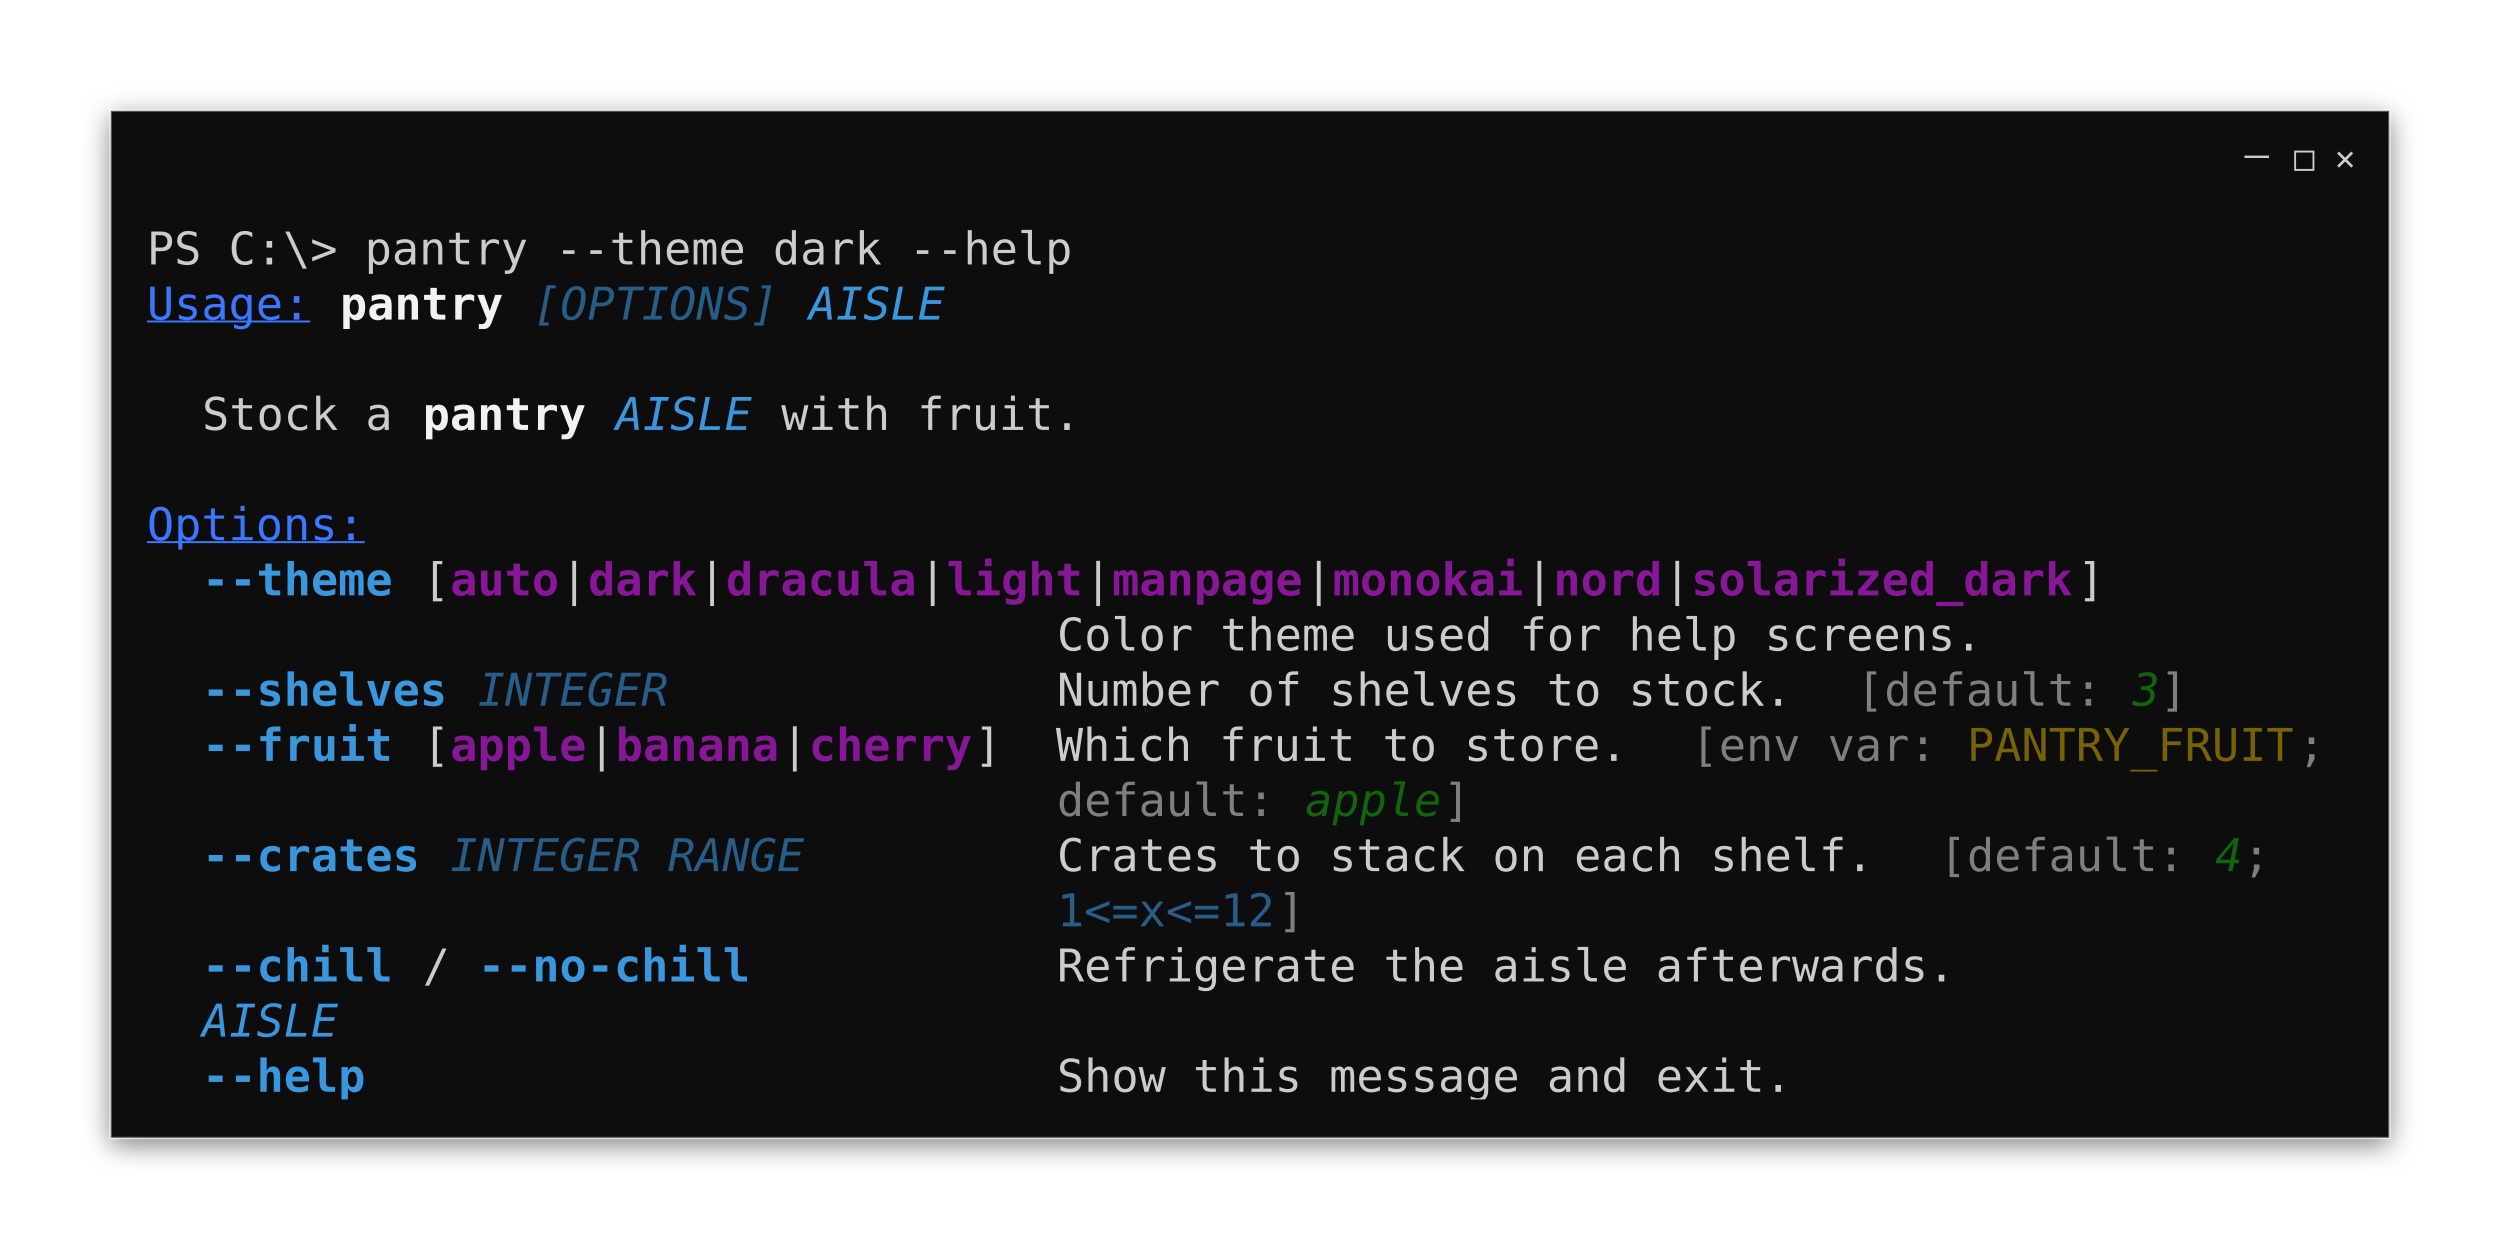
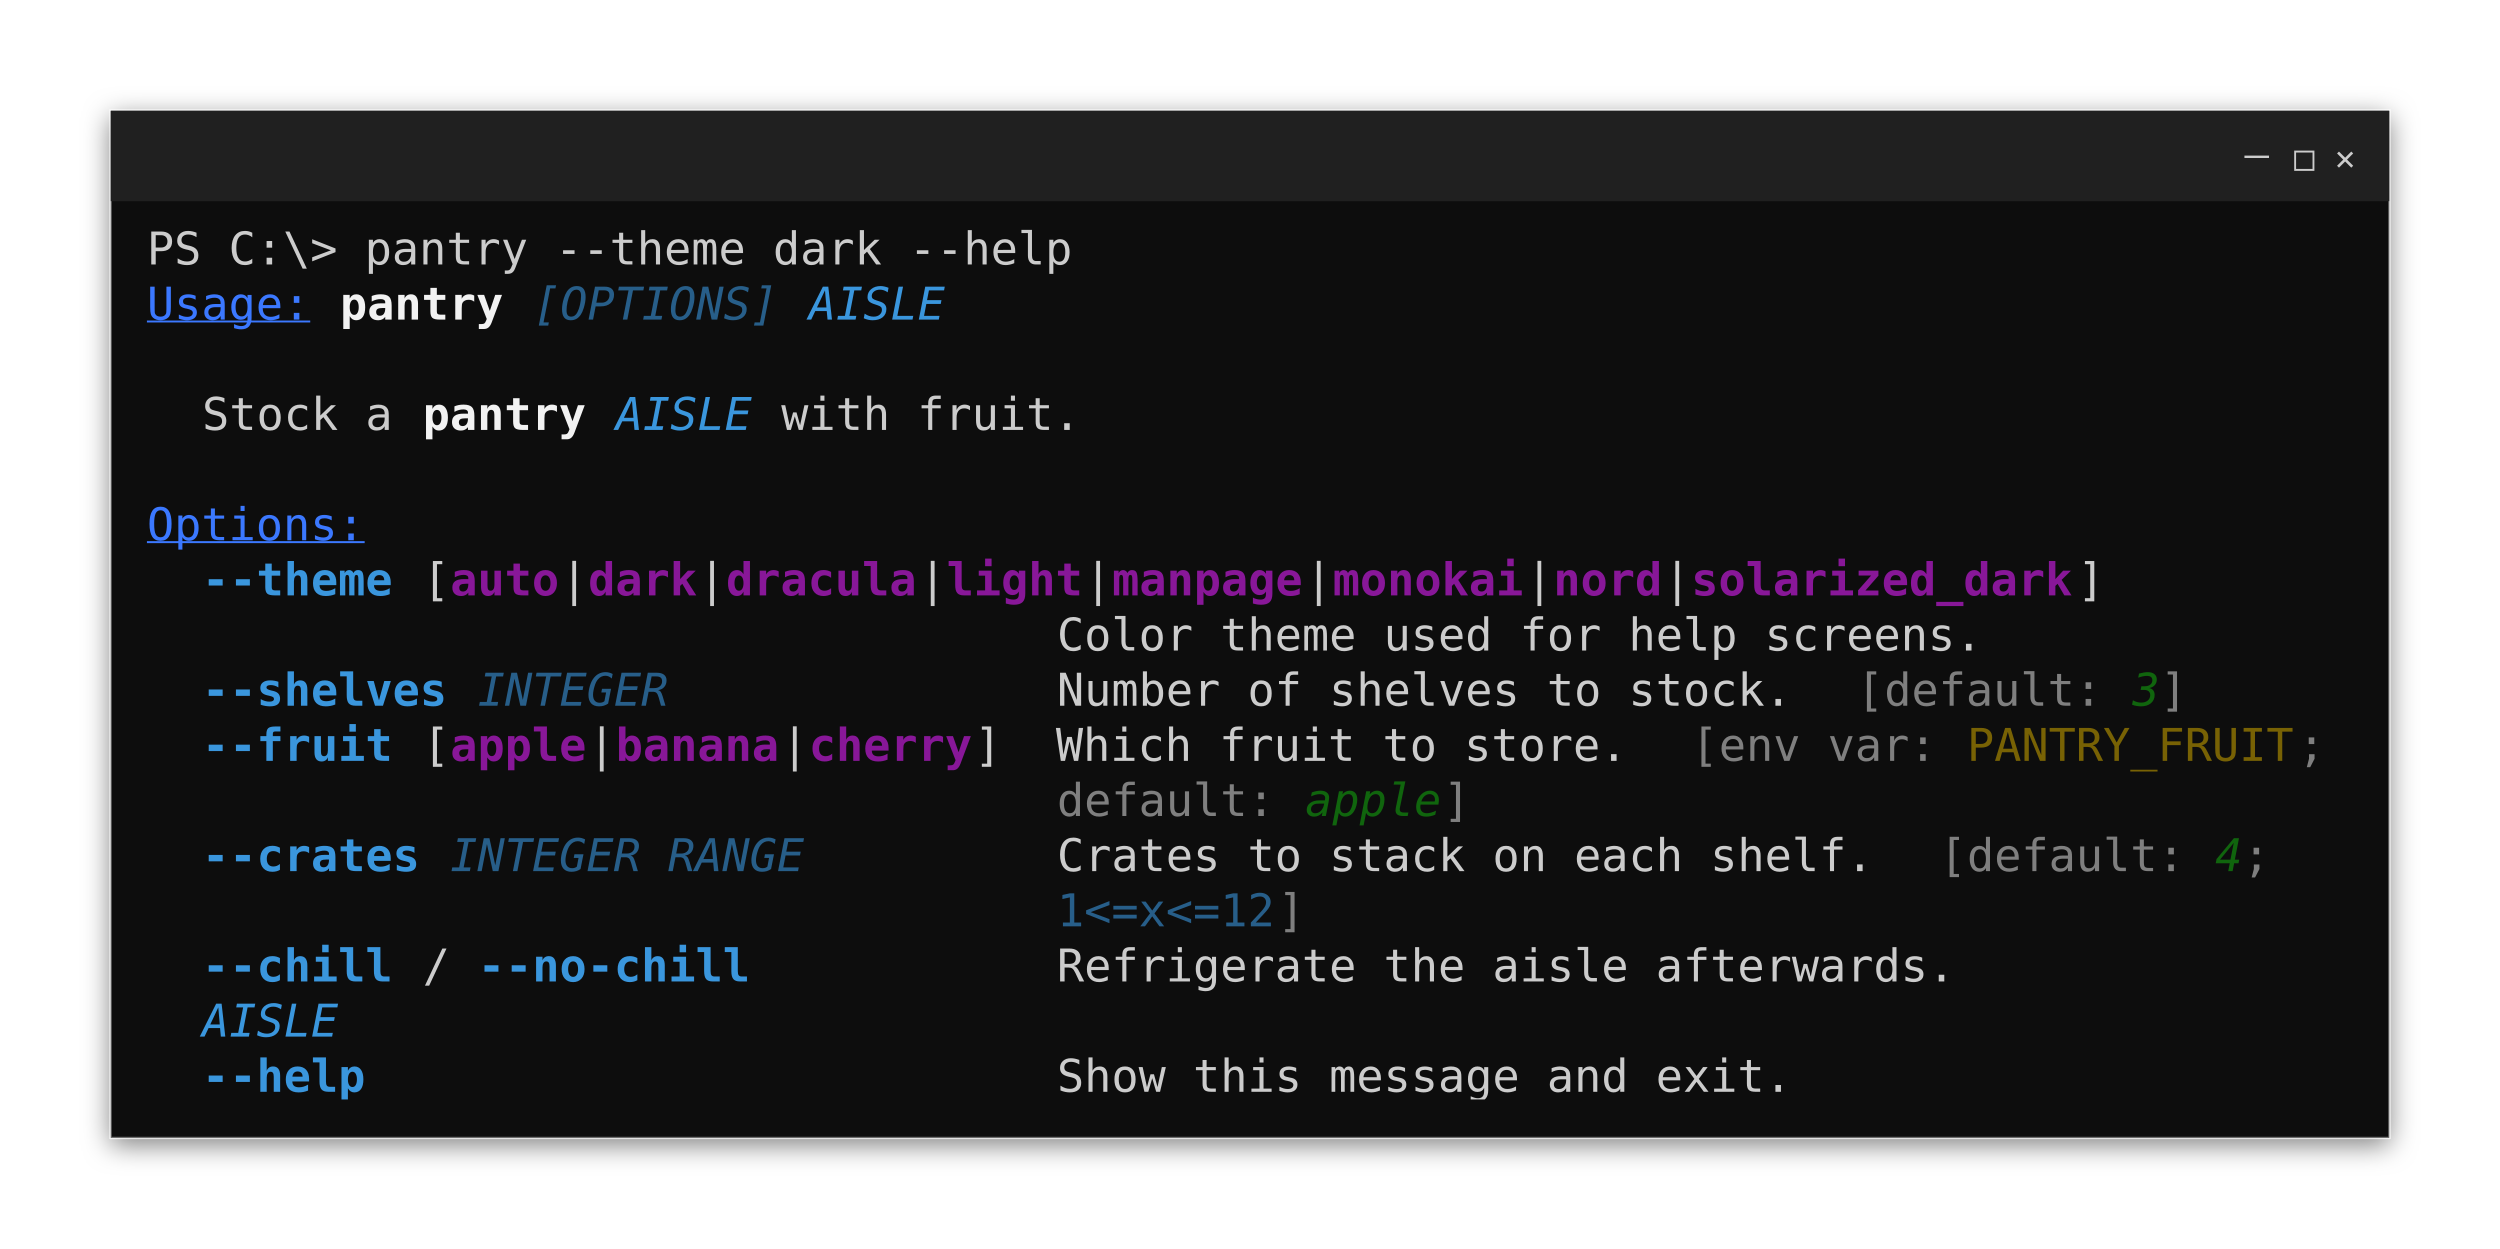
<svg xmlns="http://www.w3.org/2000/svg" class="rich-terminal" viewBox="0 0 1106 552.4">
  <style>

    .preset-windows-screen-matrix {
        font-family: 'Cascadia Code', 'Cascadia Mono', Consolas, monospace;
        font-size: 20px;
        line-height: 24.4px;
        font-variant-east-asian: full-width;
    }

    .preset-windows-screen-title {
        font-size: 18px;
        font-weight: bold;
        font-family: arial;
    }

    .preset-windows-screen-r1 { fill: #cccccc }
.preset-windows-screen-r2 { fill: #3b78ff;text-decoration: underline; }
.preset-windows-screen-r3 { fill: #f2f2f2;font-weight: bold }
.preset-windows-screen-r4 { fill: #275e89;font-style: italic; }
.preset-windows-screen-r5 { fill: #3a96dd;font-style: italic; }
.preset-windows-screen-r6 { fill: #3a96dd;font-weight: bold }
.preset-windows-screen-r7 { fill: #881798;font-weight: bold }
.preset-windows-screen-r8 { fill: #7f7f7f }
.preset-windows-screen-r9 { fill: #10650d;font-style: italic; }
.preset-windows-screen-r10 { fill: #786204 }
.preset-windows-screen-r11 { fill: #275e89 }
    </style>
  <defs>
    <clipPath id="preset-windows-screen-clip-terminal">
      <rect x="0" y="0" width="975.0" height="389.4" />
    </clipPath>
    <clipPath id="preset-windows-screen-line-0">
      <rect x="0" y="1.5" width="976" height="24.65" />
    </clipPath>
    <clipPath id="preset-windows-screen-line-1">
      <rect x="0" y="25.9" width="976" height="24.65" />
    </clipPath>
    <clipPath id="preset-windows-screen-line-2">
      <rect x="0" y="50.3" width="976" height="24.65" />
    </clipPath>
    <clipPath id="preset-windows-screen-line-3">
      <rect x="0" y="74.7" width="976" height="24.65" />
    </clipPath>
    <clipPath id="preset-windows-screen-line-4">
      <rect x="0" y="99.1" width="976" height="24.65" />
    </clipPath>
    <clipPath id="preset-windows-screen-line-5">
      <rect x="0" y="123.5" width="976" height="24.65" />
    </clipPath>
    <clipPath id="preset-windows-screen-line-6">
      <rect x="0" y="147.9" width="976" height="24.65" />
    </clipPath>
    <clipPath id="preset-windows-screen-line-7">
      <rect x="0" y="172.3" width="976" height="24.65" />
    </clipPath>
    <clipPath id="preset-windows-screen-line-8">
      <rect x="0" y="196.7" width="976" height="24.65" />
    </clipPath>
    <clipPath id="preset-windows-screen-line-9">
      <rect x="0" y="221.1" width="976" height="24.65" />
    </clipPath>
    <clipPath id="preset-windows-screen-line-10">
      <rect x="0" y="245.5" width="976" height="24.65" />
    </clipPath>
    <clipPath id="preset-windows-screen-line-11">
      <rect x="0" y="269.9" width="976" height="24.65" />
    </clipPath>
    <clipPath id="preset-windows-screen-line-12">
      <rect x="0" y="294.3" width="976" height="24.65" />
    </clipPath>
    <clipPath id="preset-windows-screen-line-13">
      <rect x="0" y="318.7" width="976" height="24.65" />
    </clipPath>
    <clipPath id="preset-windows-screen-line-14">
      <rect x="0" y="343.1" width="976" height="24.65" />
    </clipPath>
    <filter id="preset-windows-screen-shadow" x="-50%" y="-50%" width="200%" height="200%">
      <feDropShadow dx="0" dy="3" stdDeviation="6" flood-color="rgba(0,0,0,0.5)" />
    </filter>
  </defs>
  <g transform="translate(48, 48)">
    <rect fill="#0c0c0c" stroke="rgba(255,255,255,0.35)" stroke-width="1" x="1" y="1" width="1008" height="454.4" rx="0" filter="url(#preset-windows-screen-shadow)" />
+     <rect fill="#202020" x="1" y="1" width="1008" height="40" />
    <text x="994" y="27" text-anchor="end" fill="#cccccc" font-family="'Cascadia Code', 'Cascadia Mono', Consolas, monospace" font-size="15">－  □  ✕</text>
    <g transform="translate(17, 49)" clip-path="url(#preset-windows-screen-clip-terminal)">
      <g class="preset-windows-screen-matrix">
        <text class="preset-windows-screen-r1" x="0" y="20" textLength="414.8" clip-path="url(#preset-windows-screen-line-0)">PS C:\&gt; pantry --theme dark --help</text>
        <text class="preset-windows-screen-r1" x="976" y="20" textLength="12.2" clip-path="url(#preset-windows-screen-line-0)">
</text>
        <text class="preset-windows-screen-r2" x="0" y="44.4" textLength="73.2" clip-path="url(#preset-windows-screen-line-1)">Usage:</text>
        <text class="preset-windows-screen-r3" x="85.4" y="44.4" textLength="73.2" clip-path="url(#preset-windows-screen-line-1)">pantry</text>
        <text class="preset-windows-screen-r4" x="170.8" y="44.4" textLength="109.8" clip-path="url(#preset-windows-screen-line-1)">[OPTIONS]</text>
        <text class="preset-windows-screen-r5" x="292.8" y="44.4" textLength="61" clip-path="url(#preset-windows-screen-line-1)">AISLE</text>
        <text class="preset-windows-screen-r1" x="976" y="44.4" textLength="12.2" clip-path="url(#preset-windows-screen-line-1)">
</text>
        <text class="preset-windows-screen-r1" x="976" y="68.8" textLength="12.2" clip-path="url(#preset-windows-screen-line-2)">
</text>
        <text class="preset-windows-screen-r1" x="24.4" y="93.2" textLength="85.4" clip-path="url(#preset-windows-screen-line-3)">Stock a</text>
        <text class="preset-windows-screen-r3" x="122" y="93.2" textLength="73.2" clip-path="url(#preset-windows-screen-line-3)">pantry</text>
        <text class="preset-windows-screen-r5" x="207.4" y="93.2" textLength="61" clip-path="url(#preset-windows-screen-line-3)">AISLE</text>
        <text class="preset-windows-screen-r1" x="280.6" y="93.2" textLength="134.2" clip-path="url(#preset-windows-screen-line-3)">with fruit.</text>
        <text class="preset-windows-screen-r1" x="976" y="93.2" textLength="12.2" clip-path="url(#preset-windows-screen-line-3)">
</text>
        <text class="preset-windows-screen-r1" x="976" y="117.6" textLength="12.2" clip-path="url(#preset-windows-screen-line-4)">
</text>
        <text class="preset-windows-screen-r2" x="0" y="142" textLength="97.6" clip-path="url(#preset-windows-screen-line-5)">Options:</text>
        <text class="preset-windows-screen-r1" x="976" y="142" textLength="12.2" clip-path="url(#preset-windows-screen-line-5)">
</text>
        <text class="preset-windows-screen-r6" x="24.4" y="166.4" textLength="85.4" clip-path="url(#preset-windows-screen-line-6)">--theme</text>
        <text class="preset-windows-screen-r1" x="122" y="166.4" textLength="12.2" clip-path="url(#preset-windows-screen-line-6)">[</text>
        <text class="preset-windows-screen-r7" x="134.2" y="166.4" textLength="48.8" clip-path="url(#preset-windows-screen-line-6)">auto</text>
        <text class="preset-windows-screen-r1" x="183" y="166.4" textLength="12.2" clip-path="url(#preset-windows-screen-line-6)">|</text>
        <text class="preset-windows-screen-r7" x="195.2" y="166.4" textLength="48.8" clip-path="url(#preset-windows-screen-line-6)">dark</text>
        <text class="preset-windows-screen-r1" x="244" y="166.4" textLength="12.2" clip-path="url(#preset-windows-screen-line-6)">|</text>
        <text class="preset-windows-screen-r7" x="256.2" y="166.4" textLength="85.4" clip-path="url(#preset-windows-screen-line-6)">dracula</text>
        <text class="preset-windows-screen-r1" x="341.6" y="166.4" textLength="12.2" clip-path="url(#preset-windows-screen-line-6)">|</text>
        <text class="preset-windows-screen-r7" x="353.8" y="166.4" textLength="61" clip-path="url(#preset-windows-screen-line-6)">light</text>
        <text class="preset-windows-screen-r1" x="414.8" y="166.4" textLength="12.2" clip-path="url(#preset-windows-screen-line-6)">|</text>
        <text class="preset-windows-screen-r7" x="427" y="166.4" textLength="85.4" clip-path="url(#preset-windows-screen-line-6)">manpage</text>
        <text class="preset-windows-screen-r1" x="512.4" y="166.4" textLength="12.2" clip-path="url(#preset-windows-screen-line-6)">|</text>
        <text class="preset-windows-screen-r7" x="524.6" y="166.4" textLength="85.4" clip-path="url(#preset-windows-screen-line-6)">monokai</text>
        <text class="preset-windows-screen-r1" x="610" y="166.4" textLength="12.2" clip-path="url(#preset-windows-screen-line-6)">|</text>
        <text class="preset-windows-screen-r7" x="622.2" y="166.4" textLength="48.8" clip-path="url(#preset-windows-screen-line-6)">nord</text>
        <text class="preset-windows-screen-r1" x="671" y="166.4" textLength="12.2" clip-path="url(#preset-windows-screen-line-6)">|</text>
        <text class="preset-windows-screen-r7" x="683.2" y="166.4" textLength="170.8" clip-path="url(#preset-windows-screen-line-6)">solarized_dark</text>
        <text class="preset-windows-screen-r1" x="854" y="166.4" textLength="12.2" clip-path="url(#preset-windows-screen-line-6)">]</text>
        <text class="preset-windows-screen-r1" x="976" y="166.4" textLength="12.2" clip-path="url(#preset-windows-screen-line-6)">
</text>
        <text class="preset-windows-screen-r1" x="402.6" y="190.8" textLength="414.8" clip-path="url(#preset-windows-screen-line-7)">Color theme used for help screens.</text>
        <text class="preset-windows-screen-r1" x="976" y="190.8" textLength="12.2" clip-path="url(#preset-windows-screen-line-7)">
</text>
        <text class="preset-windows-screen-r6" x="24.4" y="215.2" textLength="109.8" clip-path="url(#preset-windows-screen-line-8)">--shelves</text>
        <text class="preset-windows-screen-r4" x="146.4" y="215.2" textLength="85.4" clip-path="url(#preset-windows-screen-line-8)">INTEGER</text>
        <text class="preset-windows-screen-r1" x="402.6" y="215.2" textLength="329.4" clip-path="url(#preset-windows-screen-line-8)">Number of shelves to stock.</text>
        <text class="preset-windows-screen-r8" x="756.4" y="215.2" textLength="12.2" clip-path="url(#preset-windows-screen-line-8)">[</text>
        <text class="preset-windows-screen-r8" x="768.6" y="215.2" textLength="97.6" clip-path="url(#preset-windows-screen-line-8)">default:</text>
        <text class="preset-windows-screen-r9" x="878.4" y="215.2" textLength="12.2" clip-path="url(#preset-windows-screen-line-8)">3</text>
        <text class="preset-windows-screen-r8" x="890.6" y="215.2" textLength="12.2" clip-path="url(#preset-windows-screen-line-8)">]</text>
        <text class="preset-windows-screen-r1" x="976" y="215.2" textLength="12.2" clip-path="url(#preset-windows-screen-line-8)">
</text>
        <text class="preset-windows-screen-r6" x="24.4" y="239.6" textLength="85.4" clip-path="url(#preset-windows-screen-line-9)">--fruit</text>
        <text class="preset-windows-screen-r1" x="122" y="239.6" textLength="12.2" clip-path="url(#preset-windows-screen-line-9)">[</text>
        <text class="preset-windows-screen-r7" x="134.2" y="239.6" textLength="61" clip-path="url(#preset-windows-screen-line-9)">apple</text>
        <text class="preset-windows-screen-r1" x="195.2" y="239.6" textLength="12.2" clip-path="url(#preset-windows-screen-line-9)">|</text>
        <text class="preset-windows-screen-r7" x="207.4" y="239.6" textLength="73.2" clip-path="url(#preset-windows-screen-line-9)">banana</text>
        <text class="preset-windows-screen-r1" x="280.6" y="239.6" textLength="12.2" clip-path="url(#preset-windows-screen-line-9)">|</text>
        <text class="preset-windows-screen-r7" x="292.8" y="239.6" textLength="73.2" clip-path="url(#preset-windows-screen-line-9)">cherry</text>
        <text class="preset-windows-screen-r1" x="366" y="239.6" textLength="292.8" clip-path="url(#preset-windows-screen-line-9)">]  Which fruit to store.</text>
        <text class="preset-windows-screen-r8" x="683.2" y="239.6" textLength="12.2" clip-path="url(#preset-windows-screen-line-9)">[</text>
        <text class="preset-windows-screen-r8" x="695.4" y="239.6" textLength="97.6" clip-path="url(#preset-windows-screen-line-9)">env var:</text>
        <text class="preset-windows-screen-r10" x="805.2" y="239.6" textLength="146.4" clip-path="url(#preset-windows-screen-line-9)">PANTRY_FRUIT</text>
        <text class="preset-windows-screen-r8" x="951.6" y="239.6" textLength="12.2" clip-path="url(#preset-windows-screen-line-9)">;</text>
        <text class="preset-windows-screen-r1" x="976" y="239.6" textLength="12.2" clip-path="url(#preset-windows-screen-line-9)">
</text>
        <text class="preset-windows-screen-r8" x="402.6" y="264" textLength="97.6" clip-path="url(#preset-windows-screen-line-10)">default:</text>
        <text class="preset-windows-screen-r9" x="512.4" y="264" textLength="61" clip-path="url(#preset-windows-screen-line-10)">apple</text>
        <text class="preset-windows-screen-r8" x="573.4" y="264" textLength="12.2" clip-path="url(#preset-windows-screen-line-10)">]</text>
        <text class="preset-windows-screen-r1" x="976" y="264" textLength="12.2" clip-path="url(#preset-windows-screen-line-10)">
</text>
        <text class="preset-windows-screen-r6" x="24.4" y="288.4" textLength="97.6" clip-path="url(#preset-windows-screen-line-11)">--crates</text>
        <text class="preset-windows-screen-r4" x="134.2" y="288.4" textLength="158.6" clip-path="url(#preset-windows-screen-line-11)">INTEGER RANGE</text>
        <text class="preset-windows-screen-r1" x="402.6" y="288.4" textLength="366" clip-path="url(#preset-windows-screen-line-11)">Crates to stack on each shelf.</text>
        <text class="preset-windows-screen-r8" x="793" y="288.4" textLength="12.2" clip-path="url(#preset-windows-screen-line-11)">[</text>
        <text class="preset-windows-screen-r8" x="805.2" y="288.4" textLength="97.6" clip-path="url(#preset-windows-screen-line-11)">default:</text>
        <text class="preset-windows-screen-r9" x="915" y="288.4" textLength="12.2" clip-path="url(#preset-windows-screen-line-11)">4</text>
        <text class="preset-windows-screen-r8" x="927.2" y="288.4" textLength="12.2" clip-path="url(#preset-windows-screen-line-11)">;</text>
        <text class="preset-windows-screen-r1" x="976" y="288.4" textLength="12.2" clip-path="url(#preset-windows-screen-line-11)">
</text>
        <text class="preset-windows-screen-r11" x="402.6" y="312.8" textLength="97.6" clip-path="url(#preset-windows-screen-line-12)">1&lt;=x&lt;=12</text>
        <text class="preset-windows-screen-r8" x="500.2" y="312.8" textLength="12.2" clip-path="url(#preset-windows-screen-line-12)">]</text>
        <text class="preset-windows-screen-r1" x="976" y="312.8" textLength="12.2" clip-path="url(#preset-windows-screen-line-12)">
</text>
        <text class="preset-windows-screen-r6" x="24.4" y="337.2" textLength="85.4" clip-path="url(#preset-windows-screen-line-13)">--chill</text>
        <text class="preset-windows-screen-r1" x="122" y="337.2" textLength="12.2" clip-path="url(#preset-windows-screen-line-13)">/</text>
        <text class="preset-windows-screen-r6" x="146.4" y="337.2" textLength="122" clip-path="url(#preset-windows-screen-line-13)">--no-chill</text>
        <text class="preset-windows-screen-r1" x="402.6" y="337.2" textLength="402.6" clip-path="url(#preset-windows-screen-line-13)">Refrigerate the aisle afterwards.</text>
        <text class="preset-windows-screen-r1" x="976" y="337.2" textLength="12.2" clip-path="url(#preset-windows-screen-line-13)">
</text>
        <text class="preset-windows-screen-r5" x="24.4" y="361.6" textLength="61" clip-path="url(#preset-windows-screen-line-14)">AISLE</text>
        <text class="preset-windows-screen-r1" x="976" y="361.6" textLength="12.2" clip-path="url(#preset-windows-screen-line-14)">
</text>
        <text class="preset-windows-screen-r6" x="24.4" y="386" textLength="73.2" clip-path="url(#preset-windows-screen-line-15)">--help</text>
        <text class="preset-windows-screen-r1" x="402.6" y="386" textLength="329.4" clip-path="url(#preset-windows-screen-line-15)">Show this message and exit.</text>
        <text class="preset-windows-screen-r1" x="976" y="386" textLength="12.2" clip-path="url(#preset-windows-screen-line-15)">
</text>
      </g>
    </g>
  </g>
</svg>
